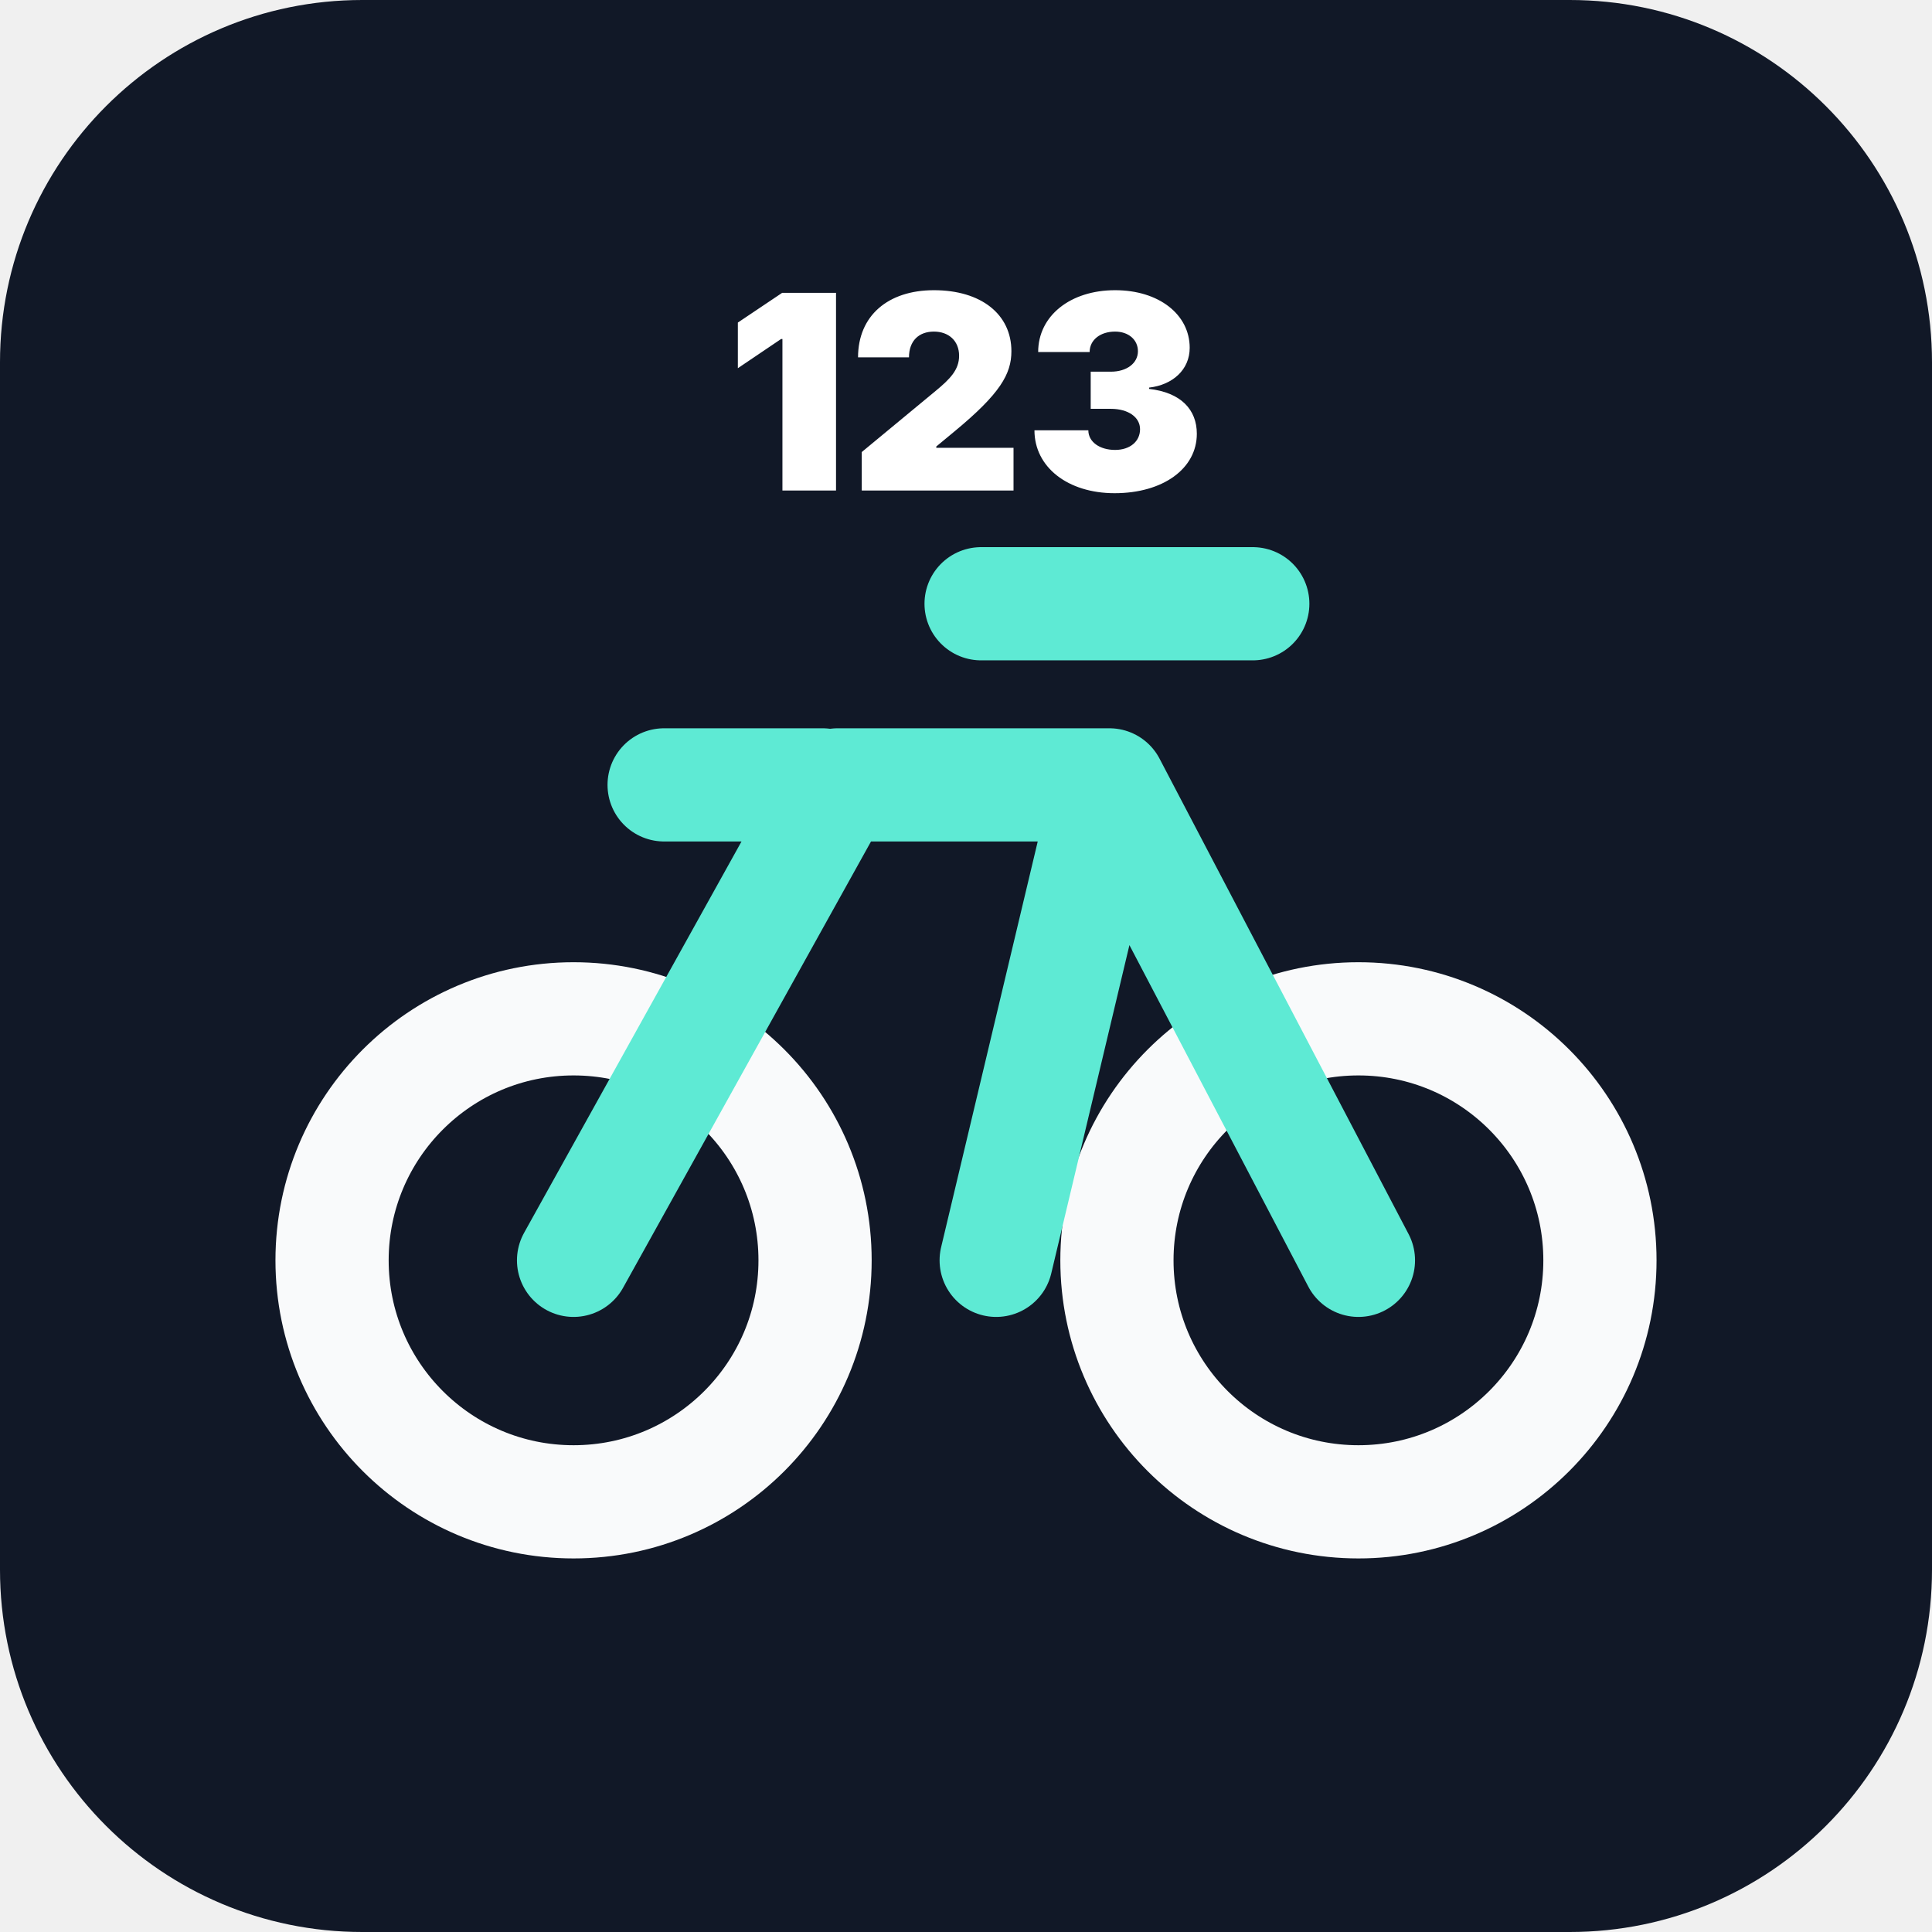
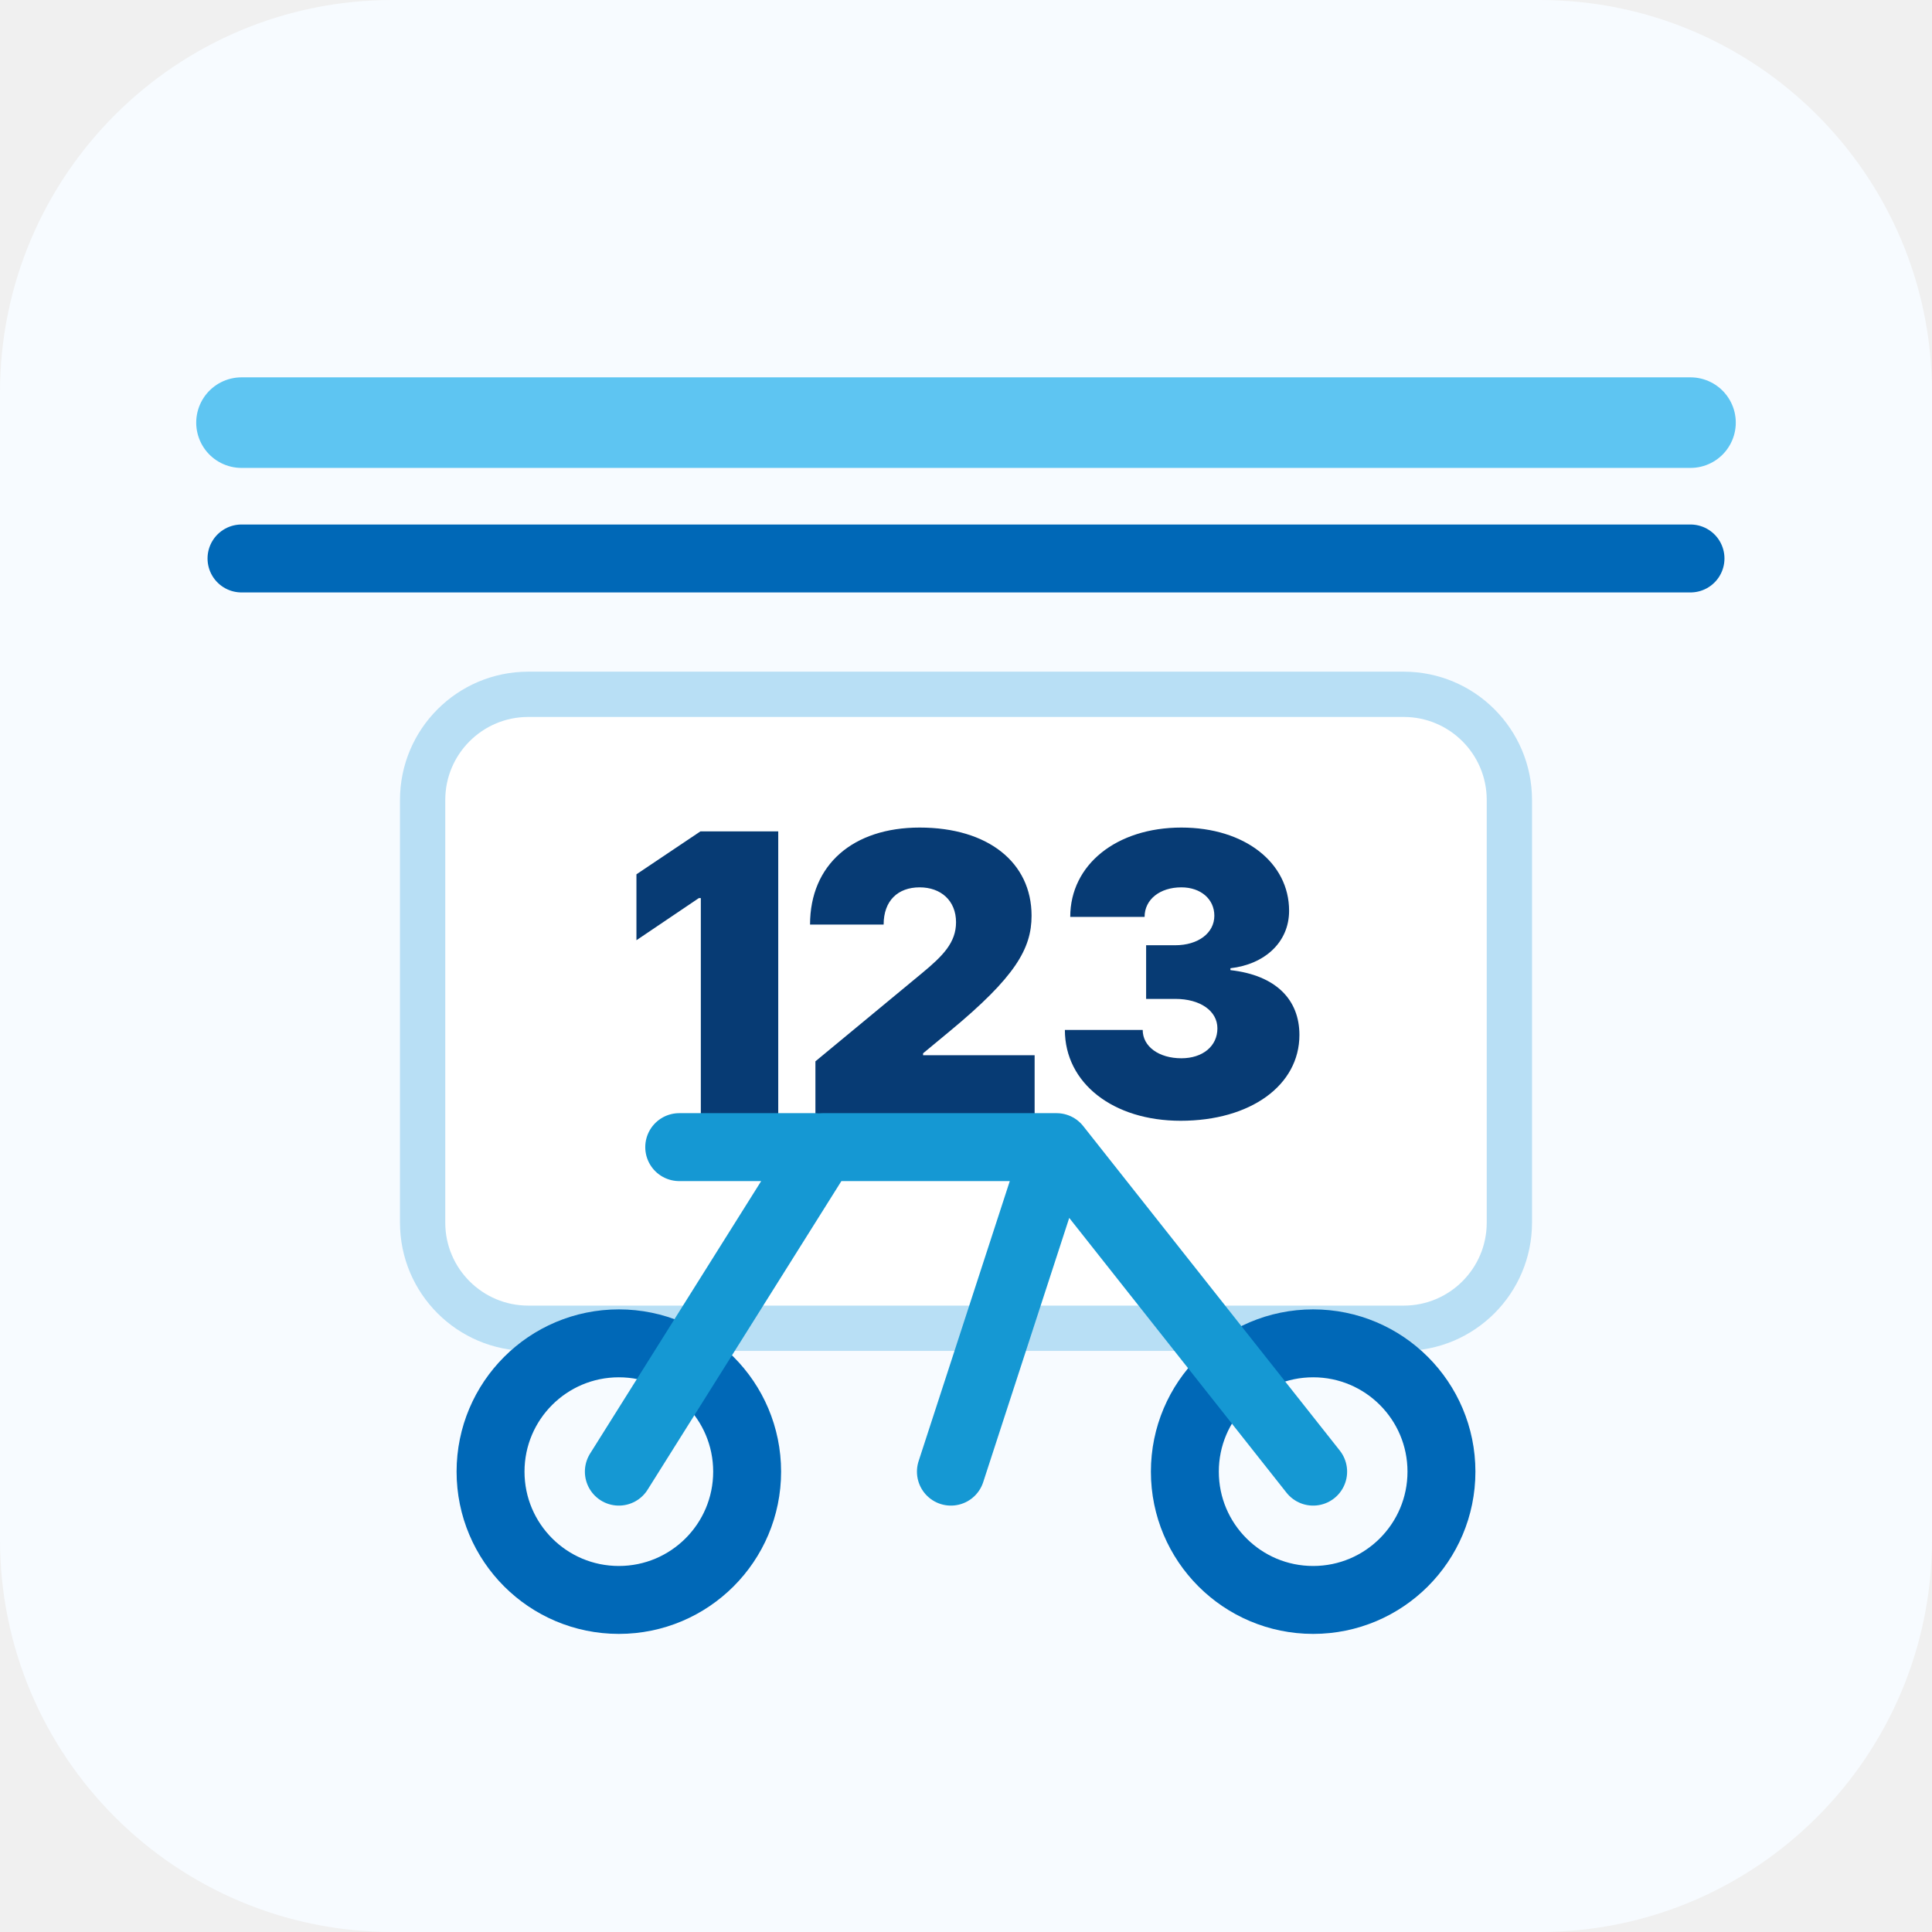
- <svg xmlns="http://www.w3.org/2000/svg" viewBox="0 0 512 512" role="img" aria-label="정산번호 아이콘">
-   <rect width="512" height="512" rx="96" fill="#111827" />
-   <circle cx="152" cy="334" r="64" fill="none" stroke="#f9fafb" stroke-width="30" />
-   <circle cx="360" cy="334" r="64" fill="none" stroke="#f9fafb" stroke-width="30" />
-   <path d="M152 334l70-126h72l66 126M218 208h-42M294 208l-30 126M260 160h72" fill="none" stroke="#5eead4" stroke-width="30" stroke-linecap="round" stroke-linejoin="round" />
-   <text x="256" y="130" text-anchor="middle" font-family="-apple-system, BlinkMacSystemFont, Segoe UI, sans-serif" font-size="72" font-weight="900" fill="#ffffff">123</text>
+ <svg xmlns="http://www.w3.org/2000/svg" viewBox="0 0 512 512" role="img" aria-label="駐輪メモアイコン">
+   <rect width="512" height="512" rx="104" fill="#f7fbff" />
+   <path d="M64 112h384" stroke="#5ec5f2" stroke-width="24" stroke-linecap="round" />
+   <path d="M64 148h384" stroke="#0068b7" stroke-width="18" stroke-linecap="round" />
+   <rect x="112" y="184" width="288" height="168" rx="28" fill="#ffffff" stroke="#b8dff5" stroke-width="12" />
+   <text x="256" y="296" text-anchor="middle" font-family="-apple-system, BlinkMacSystemFont, Segoe UI, sans-serif" font-size="104" font-weight="900" fill="#073b74">123</text>
+   <circle cx="164" cy="390" r="34" fill="none" stroke="#0068b7" stroke-width="18" />
+   <circle cx="348" cy="390" r="34" fill="none" stroke="#0068b7" stroke-width="18" />
+   <path d="M164 390l54-86h62l68 86M216 304h-36M280 304l-28 86" fill="none" stroke="#1598d3" stroke-width="18" stroke-linecap="round" stroke-linejoin="round" />
</svg>
